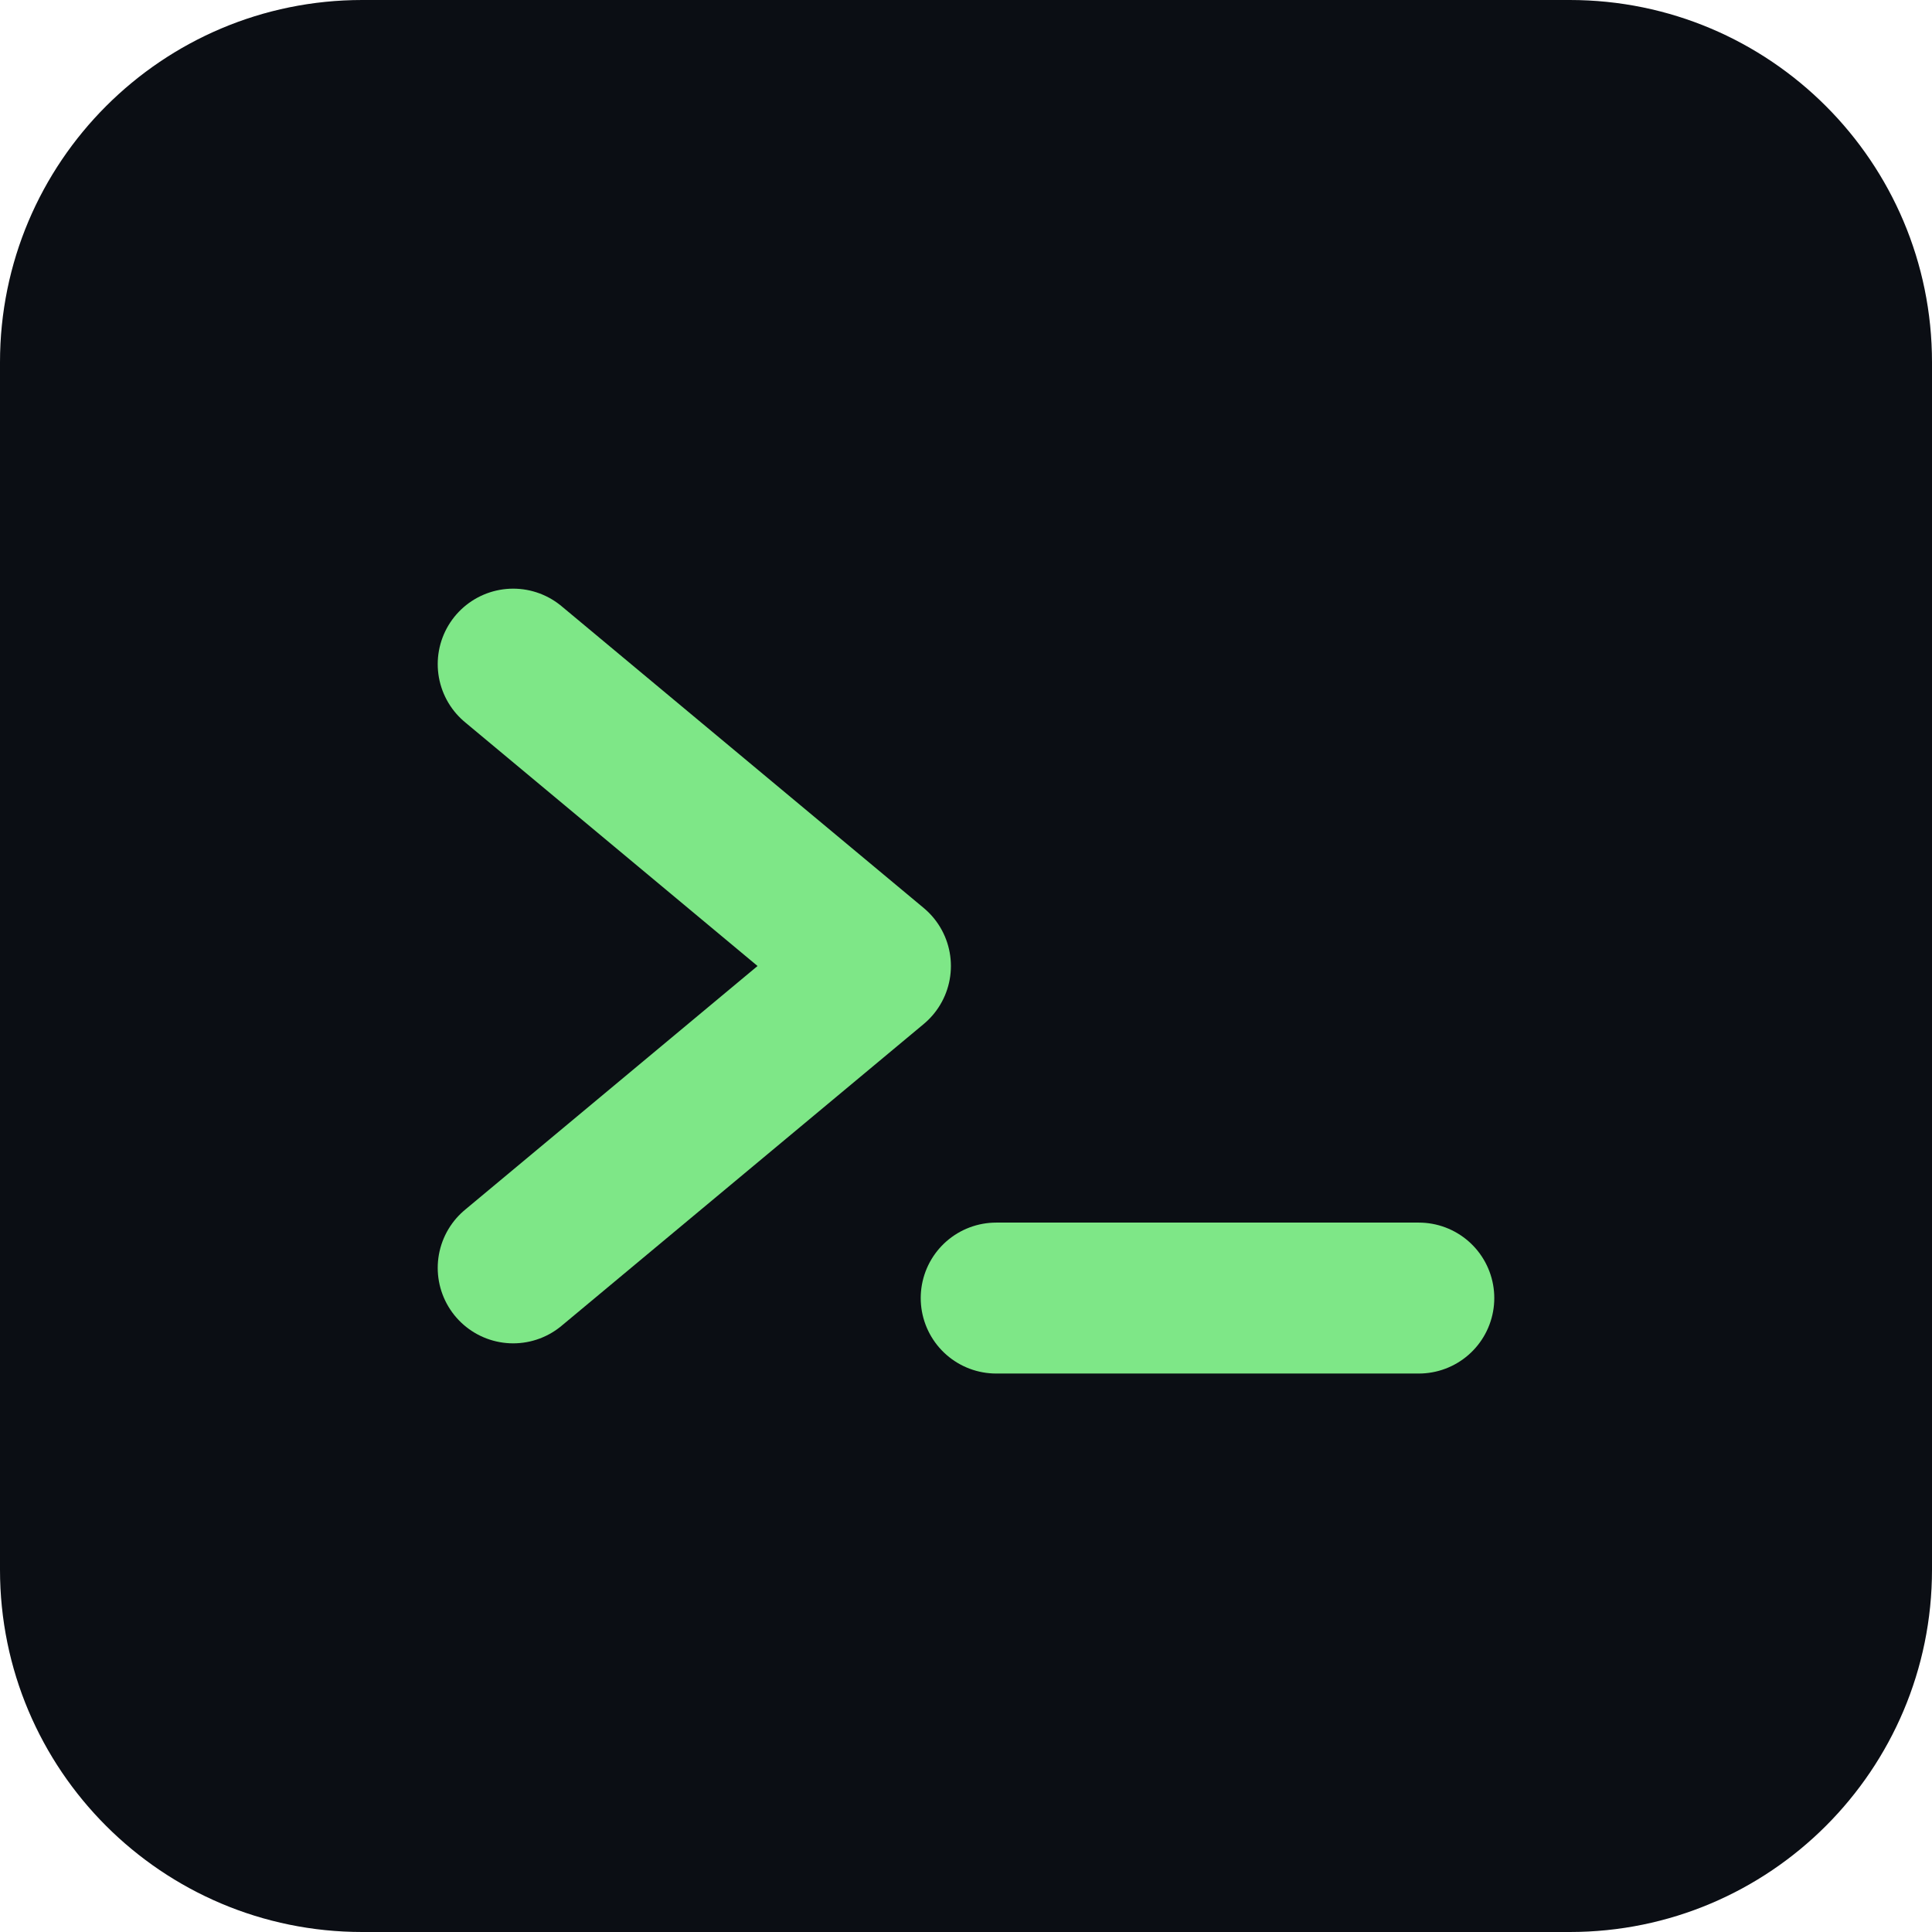
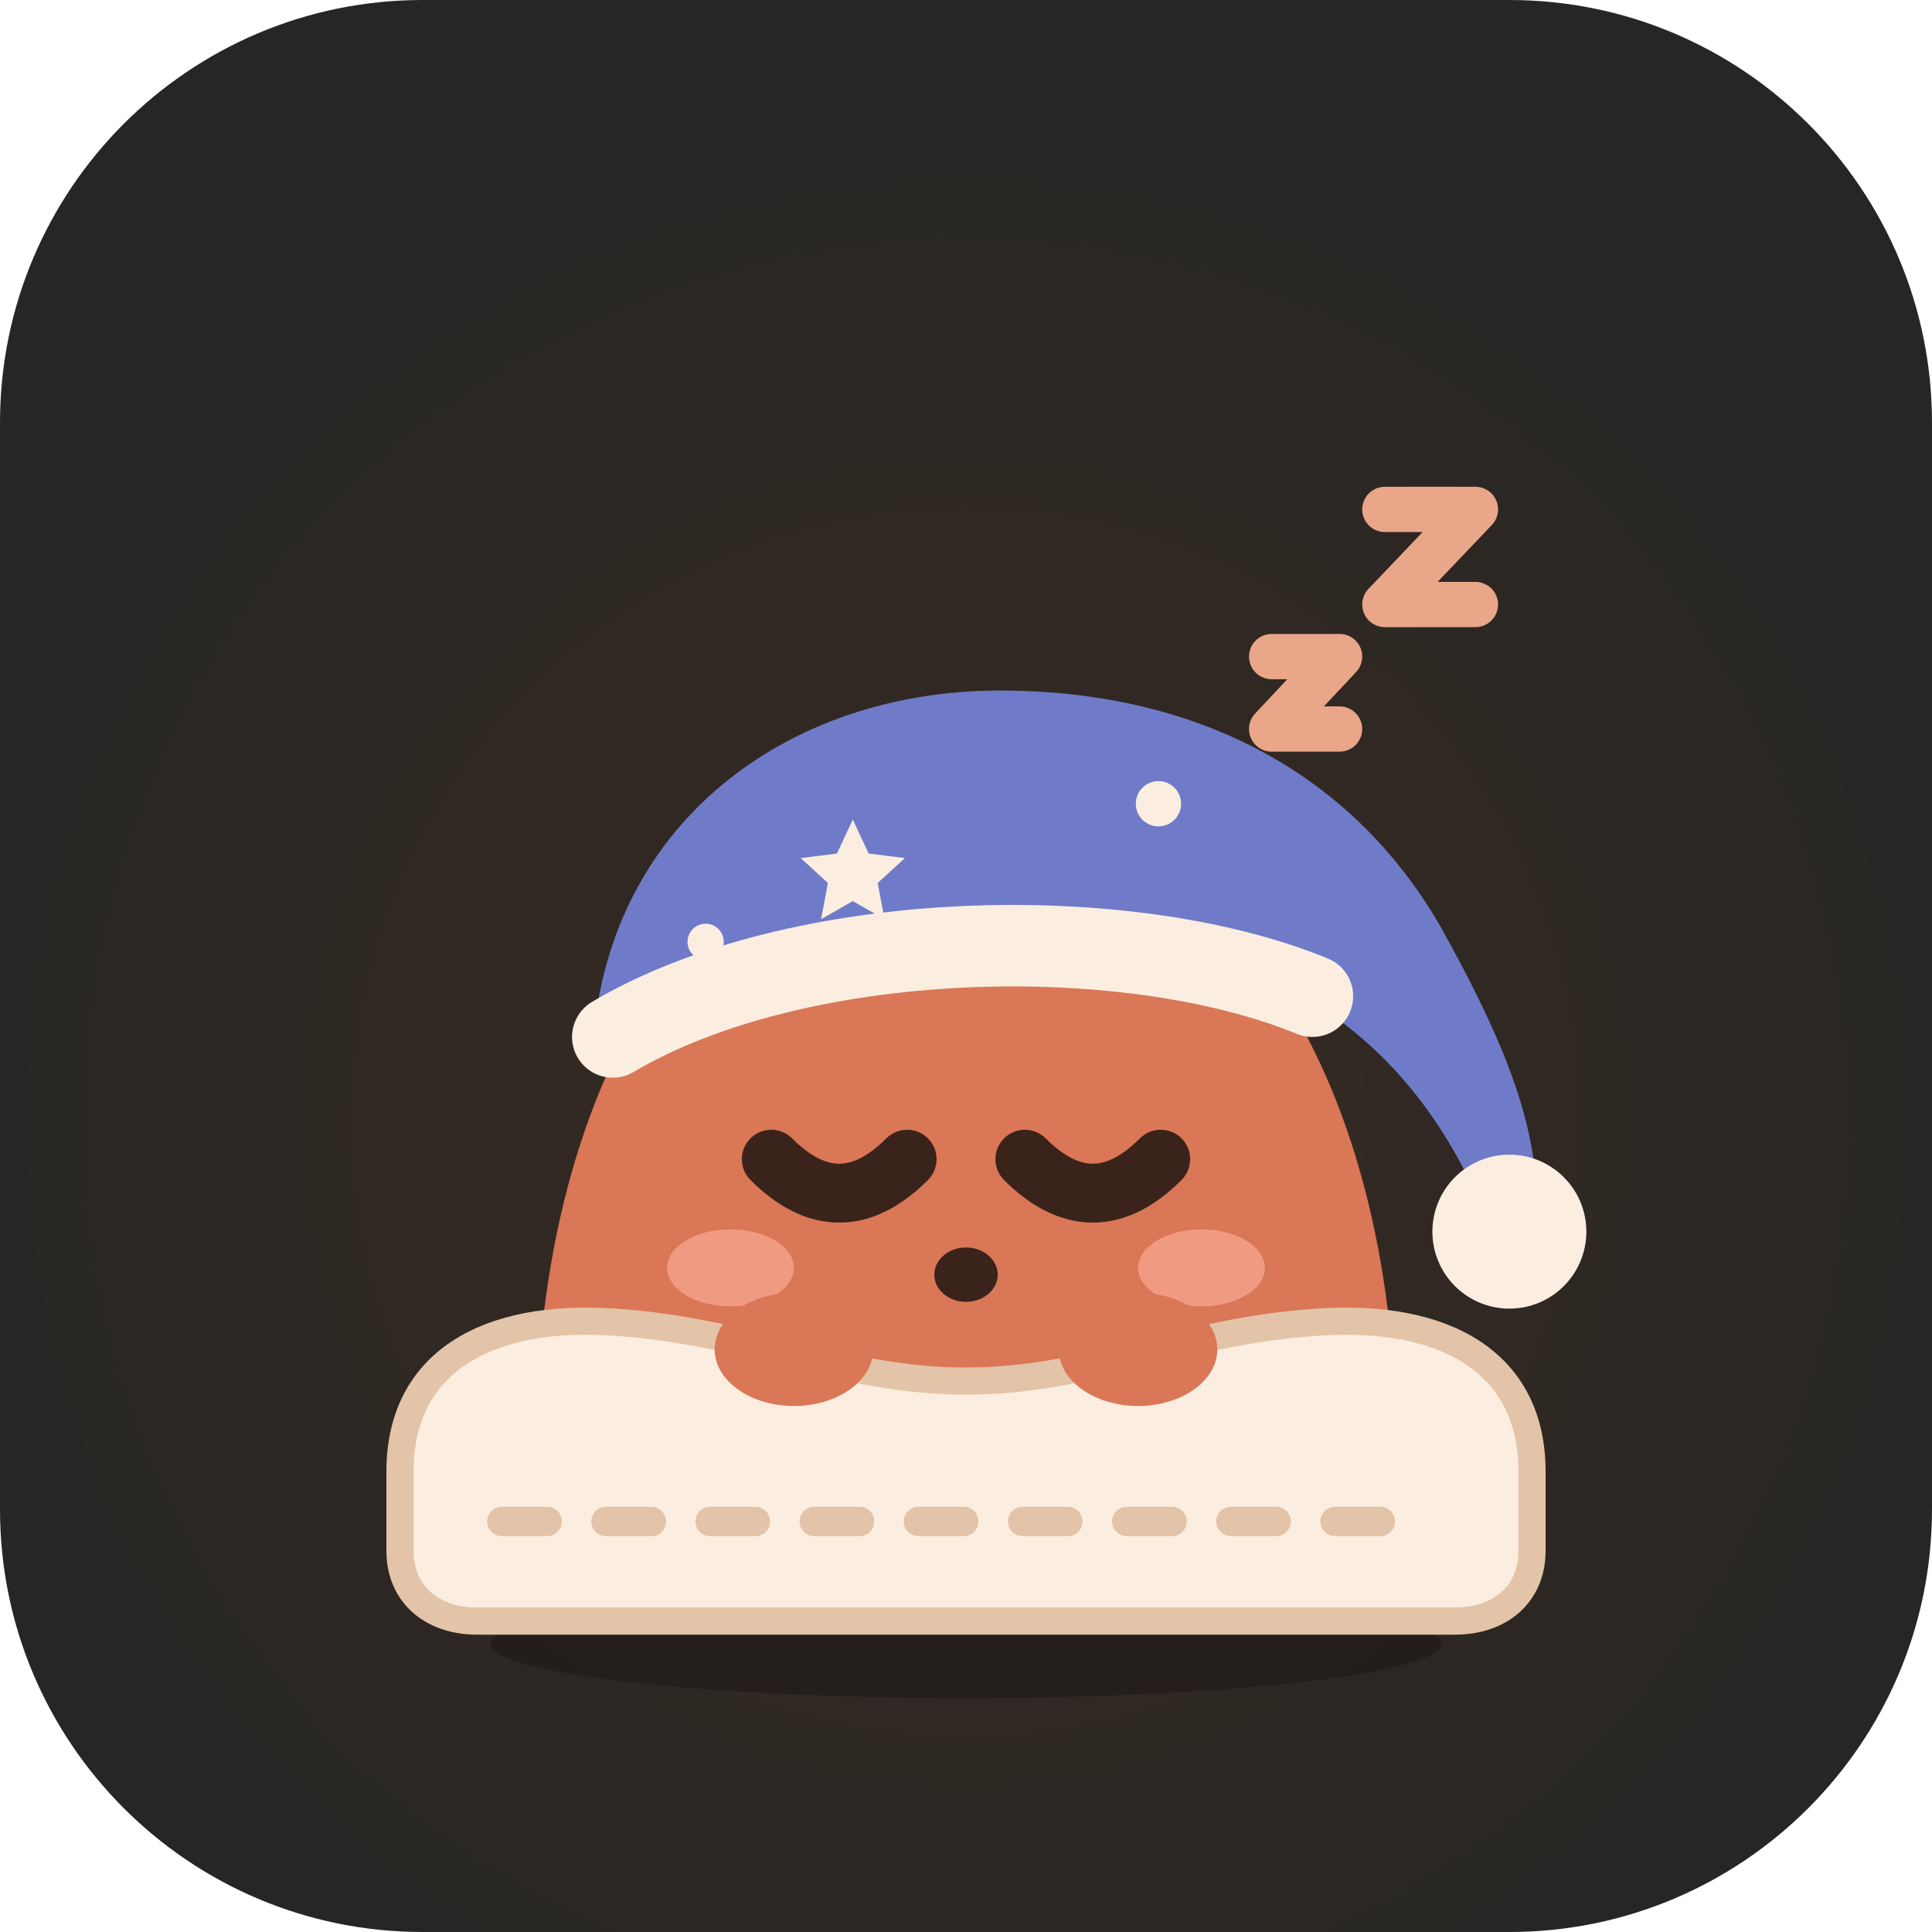
<svg xmlns="http://www.w3.org/2000/svg" viewBox="0 0 512 512">
-   <rect width="512" height="512" rx="96" fill="#0b0e14" />
-   <path d="M136 176l96 80-96 80" fill="none" stroke="#7ee787" stroke-width="40" stroke-linecap="round" stroke-linejoin="round" />
-   <path d="M264 344h112" stroke="#7ee787" stroke-width="40" stroke-linecap="round" />
+   <defs>
+     <radialGradient id="glow" cx="50%" cy="58%" r="55%">
+       <stop offset="0" stop-color="#3a2a22" />
+       <stop offset="1" stop-color="#262624" />
+     </radialGradient>
+   </defs>
+   <rect width="512" height="512" rx="112" fill="url(#glow)" />
+   <g transform="translate(64 84) scale(6)" stroke-linecap="round" stroke-linejoin="round">
+     <ellipse cx="32" cy="58.6" rx="21" ry="2.4" fill="#000" opacity=".22" />
+     <path d="M13 50C13 33 21 21.5 32 21.5S51 33 51 50Z" fill="#d97757" />
+     <path d="M23.4 37.2q3 3 6 0M34.6 37.2q3 3 6 0" fill="none" stroke="#3a231a" stroke-width="2.6" />
+     <ellipse cx="21.6" cy="42" rx="2.8" ry="1.7" fill="#f6a48c" opacity=".8" />
+     <ellipse cx="42.4" cy="42" rx="2.8" ry="1.7" fill="#f6a48c" opacity=".8" />
+     <ellipse cx="32" cy="42.3" rx="1.4" ry="1.2" fill="#3a231a" />
+     <path d="M15.5 32.5C16 22.5 24 16.5 33.5 16.5c8.5 0 15.5 3.5 19.5 10.5 2.5 4.5 4 8 4.2 11.5.2 1.9-1.6 2.5-2.4.9-1.4-3.4-3.8-6.9-7.6-9.2-7.7-3.2-23.2-2.8-31.7 2.3Z" fill="#6f7bc8" />
+     <path fill="#fbeee0" d="M27 22.2l.7 1.5 1.6.2-1.2 1.1.3 1.6-1.4-.8-1.4.8.3-1.6-1.2-1.1 1.6-.2z" />
+     <circle fill="#fbeee0" cx="40.5" cy="21.5" r="1" />
+     <circle fill="#fbeee0" cx="20.5" cy="27.6" r=".8" />
+     <path d="M16.4 31.8C24.5 27 39 26.6 47.3 30" fill="none" stroke="#fbeee0" stroke-width="3.6" />
+     <circle cx="56" cy="40.4" r="3.4" fill="#fbeee0" />
+     <path d="M7 51c0-4.8 3.8-7 9.5-6.6 6 .4 10 2.6 15.5 2.6s9.5-2.2 15.5-2.6C53.2 44 57 46.2 57 51v3.5c0 1.9-1.4 3.1-3.4 3.1H10.4c-2 0-3.4-1.2-3.4-3.1Z" fill="#fbeee0" stroke="#e3c4a8" stroke-width="1.2" />
+     <path d="M11.5 53.2h41" fill="none" stroke="#e3c4a8" stroke-width="1.3" stroke-dasharray="2 2.6" />
+     <ellipse cx="24.4" cy="45.6" rx="3.5" ry="2.5" fill="#d97757" />
+     <ellipse cx="39.6" cy="45.6" rx="3.5" ry="2.5" fill="#d97757" />
+     <path d="M45.5 15h3l-3 3.2h3M50.5 8.5h4l-4 4.2h4" fill="none" stroke="#e9a688" stroke-width="2" />
+   </g>
</svg>
